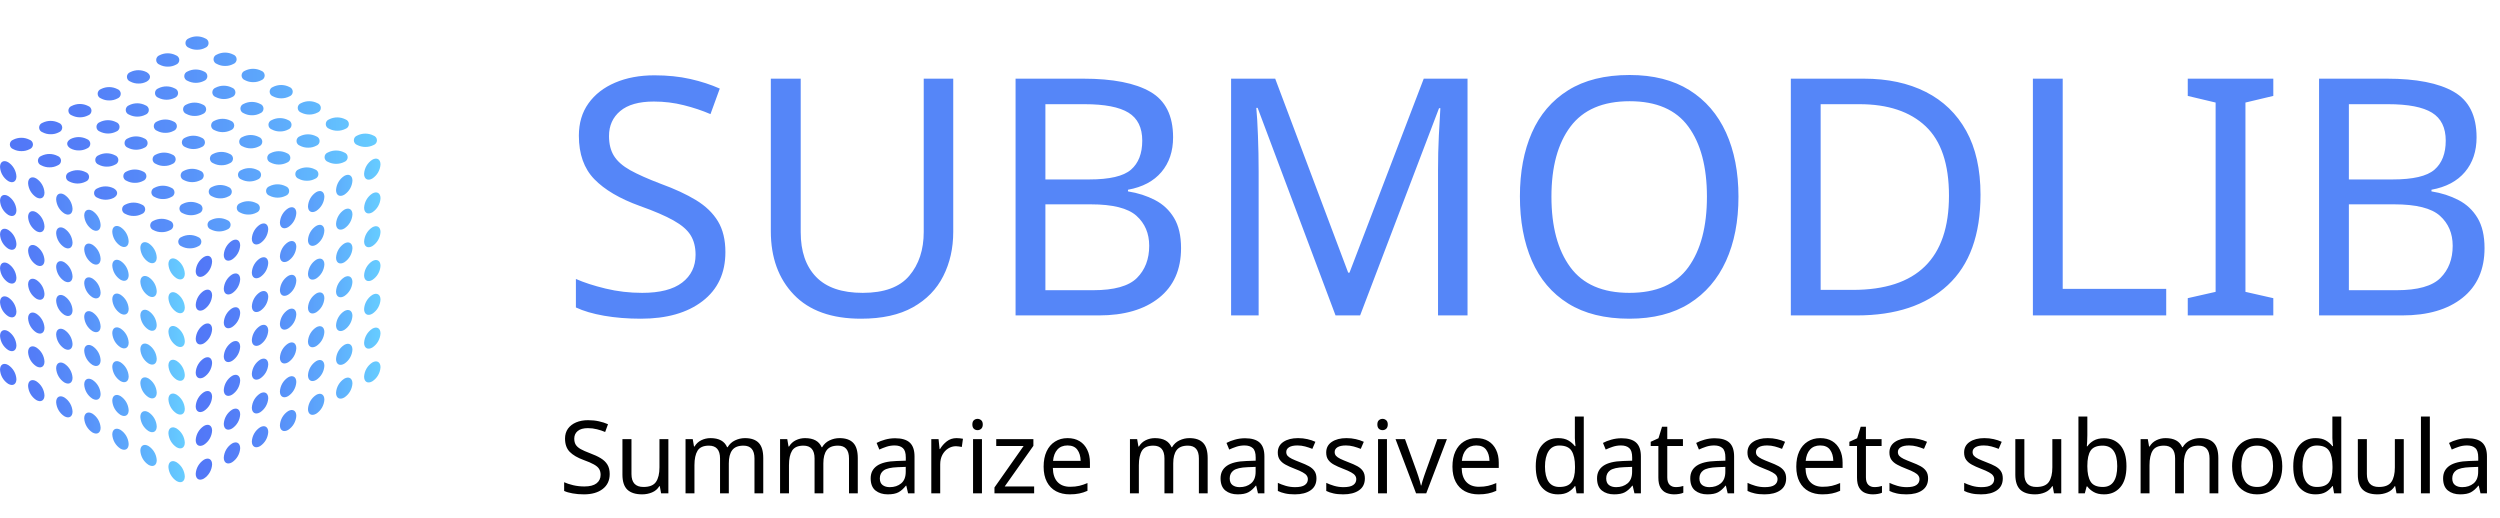
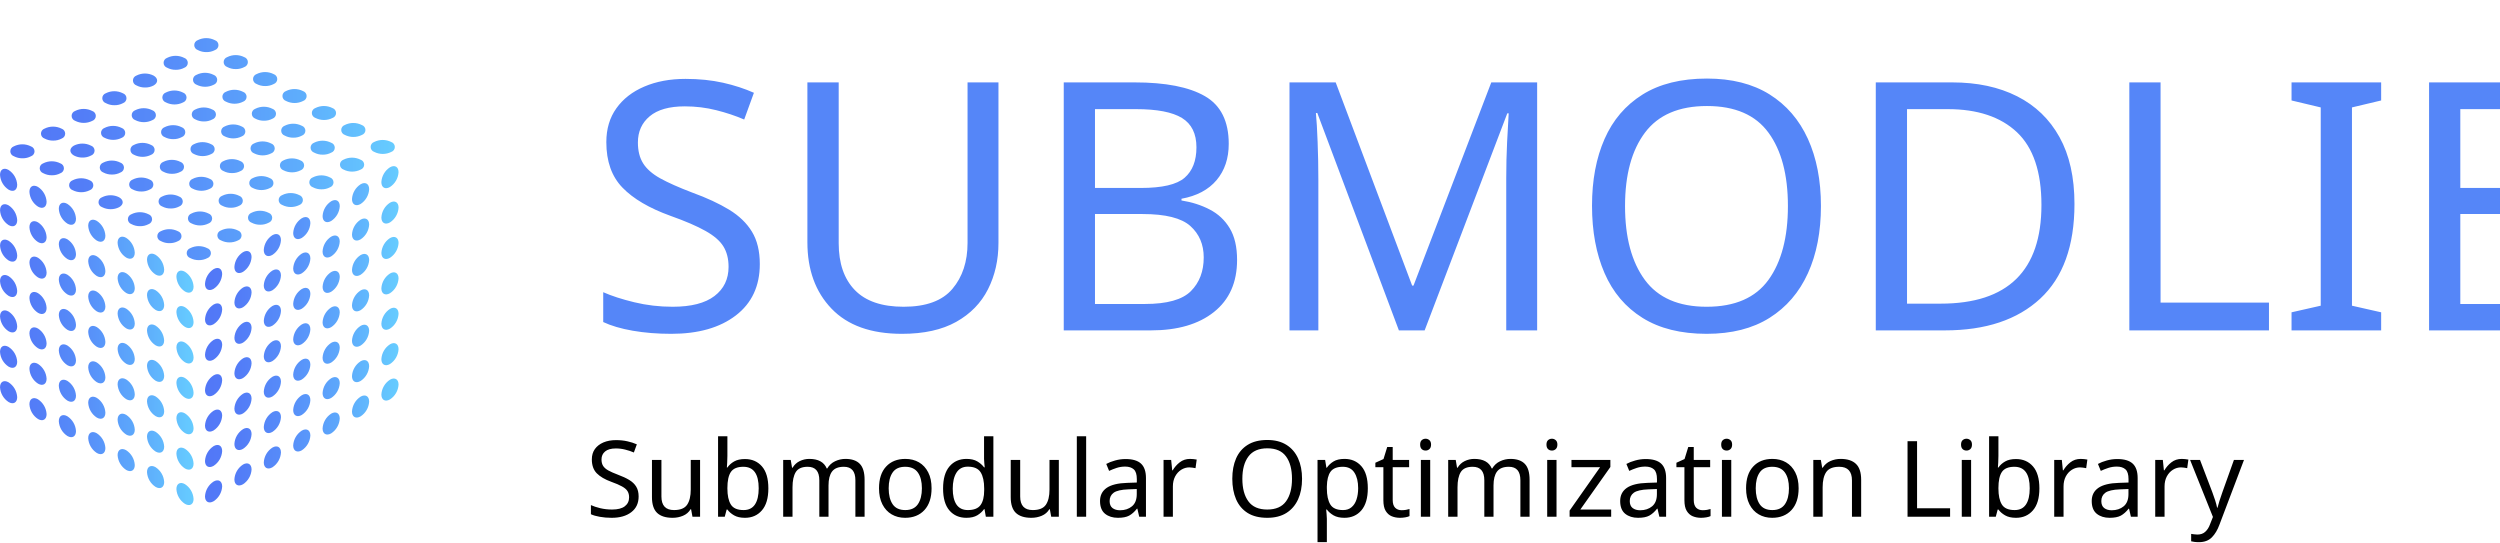
- <svg xmlns="http://www.w3.org/2000/svg" width="618.227" height="128" viewBox="0 0 618.227 128">
+ <svg xmlns="http://www.w3.org/2000/svg" width="590.227" height="128" viewBox="0 0 590.227 128">
  <defs>
    <linearGradient id="linear-gradient" y1="0.5" x2="1" y2="0.5" gradientUnits="objectBoundingBox">
      <stop offset="0" stop-color="#5277f7" />
      <stop offset="0.185" stop-color="#537df7" />
      <stop offset="0.445" stop-color="#578ff9" />
      <stop offset="0.749" stop-color="#5eadfc" />
      <stop offset="1" stop-color="#6cf" />
    </linearGradient>
  </defs>
  <g id="Group_255" data-name="Group 255" transform="translate(-1211.807 -540)">
    <g id="Group_107" data-name="Group 107" transform="translate(994.034 -81)">
-       <text id="Summarize_massive_datasets_submodular" data-name="Summarize massive datasets submodular" transform="translate(356 743)" font-size="25" font-family="SFCompactText-Regular, SF Text">
-         <tspan x="0" y="0">Summarize massive datasets submodular</tspan>
+       <text id="Submodular_Optimization_Library" data-name="Submodular Optimization Library" transform="translate(356 743)" font-size="25" font-family="SFCompactText-Regular, SF Text">
+         <tspan x="0" y="0">Submodular Optimization Library</tspan>
      </text>
      <text id="SUBMODLIB" transform="translate(356 699)" fill="#5586f8" font-size="82" font-family="SFCompactText-Medium, SF Text" font-weight="500">
        <tspan x="0" y="0">SUBMODLIB</tspan>
      </text>
    </g>
    <g id="Group_217" data-name="Group 217" transform="translate(675.56 399.406)">
      <path id="Path_573" data-name="Path 573" d="M566.037,191.778c-1.12-.647-2.029-.129-2.029,1.156a4.467,4.467,0,0,0,2.029,3.5c1.119.647,2.028.129,2.028-1.156A4.469,4.469,0,0,0,566.037,191.778ZM559.1,187.77c-1.119-.646-2.028-.129-2.028,1.156a4.473,4.473,0,0,0,2.028,3.5c1.121.646,2.028.129,2.028-1.156A4.469,4.469,0,0,0,559.1,187.77Zm13.881,8.014c-1.12-.646-2.029-.129-2.029,1.156a4.471,4.471,0,0,0,2.029,3.5c1.119.646,2.028.129,2.028-1.156A4.471,4.471,0,0,0,572.977,195.784Zm-20.821-12.02c-1.121-.647-2.028-.13-2.028,1.156a4.465,4.465,0,0,0,2.028,3.5c1.119.647,2.028.129,2.028-1.156A4.469,4.469,0,0,0,552.156,183.764Zm-6.94-4.008c-1.121-.646-2.028-.129-2.028,1.156a4.469,4.469,0,0,0,2.028,3.5c1.119.646,2.028.129,2.028-1.156A4.473,4.473,0,0,0,545.216,179.756Zm-6.941-4.006c-1.119-.647-2.028-.13-2.028,1.156a4.468,4.468,0,0,0,2.028,3.5c1.12.647,2.029.129,2.029-1.156A4.467,4.467,0,0,0,538.275,175.75Zm41.642,28.7c1.12.647,2.028.129,2.028-1.156a4.465,4.465,0,0,0-2.028-3.5c-1.121-.647-2.028-.129-2.028,1.156A4.465,4.465,0,0,0,579.917,204.446Zm-13.88-4.31c-1.12-.647-2.029-.13-2.029,1.155a4.471,4.471,0,0,0,2.029,3.5c1.119.646,2.028.129,2.028-1.156A4.469,4.469,0,0,0,566.037,200.135Zm-6.941-4.008c-1.119-.647-2.028-.129-2.028,1.156a4.469,4.469,0,0,0,2.028,3.5c1.121.647,2.028.13,2.028-1.156A4.465,4.465,0,0,0,559.1,196.128Zm-6.94-4.008c-1.121-.646-2.028-.129-2.028,1.156a4.467,4.467,0,0,0,2.028,3.5c1.119.646,2.028.129,2.028-1.156A4.473,4.473,0,0,0,552.156,192.12Zm27.761,16.028c-1.121-.646-2.028-.129-2.028,1.156a4.469,4.469,0,0,0,2.028,3.5c1.12.646,2.028.129,2.028-1.156A4.469,4.469,0,0,0,579.917,208.148Zm-34.7-20.034c-1.121-.647-2.028-.129-2.028,1.156a4.465,4.465,0,0,0,2.028,3.5c1.119.647,2.028.13,2.028-1.156A4.469,4.469,0,0,0,545.216,188.114Zm27.761,16.028c-1.12-.647-2.029-.129-2.029,1.156a4.467,4.467,0,0,0,2.029,3.5c1.119.647,2.028.129,2.028-1.156A4.469,4.469,0,0,0,572.977,204.142Zm-34.7-20.036c-1.119-.646-2.028-.129-2.028,1.156a4.469,4.469,0,0,0,2.028,3.5c1.12.646,2.029.129,2.029-1.156A4.471,4.471,0,0,0,538.275,184.106Zm41.642,32.4c-1.121-.646-2.028-.129-2.028,1.156a4.465,4.465,0,0,0,2.028,3.5c1.12.647,2.028.13,2.028-1.156A4.467,4.467,0,0,0,579.917,216.505Zm-34.7-20.034c-1.121-.647-2.028-.13-2.028,1.156a4.465,4.465,0,0,0,2.028,3.5c1.119.647,2.028.129,2.028-1.156A4.469,4.469,0,0,0,545.216,196.471Zm-6.941-4.008c-1.119-.646-2.028-.129-2.028,1.156a4.472,4.472,0,0,0,2.028,3.5c1.12.646,2.029.129,2.029-1.156A4.471,4.471,0,0,0,538.275,192.463ZM559.1,204.485c-1.119-.647-2.028-.129-2.028,1.156a4.469,4.469,0,0,0,2.028,3.5c1.121.646,2.028.129,2.028-1.156A4.465,4.465,0,0,0,559.1,204.485Zm13.881,8.013c-1.12-.646-2.029-.129-2.029,1.157a4.467,4.467,0,0,0,2.029,3.5C574.1,217.8,575,217.281,575,216A4.473,4.473,0,0,0,572.977,212.5Zm-6.94-4.006c-1.12-.646-2.029-.129-2.029,1.156a4.467,4.467,0,0,0,2.029,3.5c1.119.647,2.028.13,2.028-1.156A4.471,4.471,0,0,0,566.037,208.491Zm-13.881-8.014c-1.121-.646-2.028-.129-2.028,1.156a4.469,4.469,0,0,0,2.028,3.5c1.119.646,2.028.129,2.028-1.156A4.473,4.473,0,0,0,552.156,200.477Zm-6.94,4.35c-1.121-.646-2.028-.129-2.028,1.156a4.467,4.467,0,0,0,2.028,3.5c1.119.646,2.028.129,2.028-1.156A4.473,4.473,0,0,0,545.216,204.827Zm13.88,8.014c-1.119-.646-2.028-.129-2.028,1.156a4.471,4.471,0,0,0,2.028,3.5c1.121.646,2.028.129,2.028-1.156A4.469,4.469,0,0,0,559.1,212.841Zm13.881,8.014c-1.12-.646-2.029-.129-2.029,1.156a4.471,4.471,0,0,0,2.029,3.5c1.119.646,2.028.129,2.028-1.156A4.471,4.471,0,0,0,572.977,220.855Zm-20.821-12.02c-1.121-.647-2.028-.129-2.028,1.156a4.465,4.465,0,0,0,2.028,3.5c1.119.647,2.028.129,2.028-1.156A4.469,4.469,0,0,0,552.156,208.835Zm13.881,8.014c-1.12-.647-2.029-.129-2.029,1.156a4.467,4.467,0,0,0,2.029,3.5c1.119.647,2.028.129,2.028-1.156A4.469,4.469,0,0,0,566.037,216.849Zm-27.762-16.028c-1.119-.647-2.028-.129-2.028,1.156a4.468,4.468,0,0,0,2.028,3.5c1.12.647,2.029.13,2.029-1.156A4.467,4.467,0,0,0,538.275,200.821Zm41.642,24.042c-1.121-.647-2.028-.13-2.028,1.156a4.465,4.465,0,0,0,2.028,3.5c1.12.647,2.028.129,2.028-1.156A4.465,4.465,0,0,0,579.917,224.863Zm-27.761-7.672c-1.121-.646-2.028-.129-2.028,1.157a4.465,4.465,0,0,0,2.028,3.5c1.119.646,2.028.129,2.028-1.156A4.473,4.473,0,0,0,552.156,217.191Zm27.761,16.028c-1.121-.646-2.028-.129-2.028,1.156a4.467,4.467,0,0,0,2.028,3.5c1.12.646,2.028.129,2.028-1.156A4.469,4.469,0,0,0,579.917,233.219Zm-6.94-4.006c-1.12-.646-2.029-.129-2.029,1.156a4.467,4.467,0,0,0,2.029,3.5c1.119.647,2.028.13,2.028-1.156A4.469,4.469,0,0,0,572.977,229.212Zm-6.94-4.008c-1.12-.646-2.029-.129-2.029,1.156a4.467,4.467,0,0,0,2.029,3.5c1.119.646,2.028.129,2.028-1.156A4.473,4.473,0,0,0,566.037,225.2Zm-20.821-12.02c-1.121-.646-2.028-.129-2.028,1.156a4.469,4.469,0,0,0,2.028,3.5c1.119.646,2.028.129,2.028-1.157A4.469,4.469,0,0,0,545.216,213.184ZM559.1,221.2c-1.119-.646-2.028-.129-2.028,1.156a4.469,4.469,0,0,0,2.028,3.5c1.121.647,2.028.13,2.028-1.156A4.465,4.465,0,0,0,559.1,221.2Zm-20.821-12.02c-1.119-.647-2.028-.13-2.028,1.156a4.468,4.468,0,0,0,2.028,3.5c1.12.646,2.029.129,2.029-1.156A4.467,4.467,0,0,0,538.275,209.178Zm6.941,12.364c-1.121-.647-2.028-.129-2.028,1.156a4.465,4.465,0,0,0,2.028,3.5c1.119.647,2.028.129,2.028-1.156A4.469,4.469,0,0,0,545.216,221.542Zm34.7,20.034c-1.121-.646-2.028-.129-2.028,1.156a4.469,4.469,0,0,0,2.028,3.5c1.12.646,2.028.129,2.028-1.156A4.468,4.468,0,0,0,579.917,241.576Zm-27.761-16.028c-1.121-.646-2.028-.129-2.028,1.156a4.469,4.469,0,0,0,2.028,3.5c1.119.646,2.028.129,2.028-1.156A4.471,4.471,0,0,0,552.156,225.548Zm13.881,8.014c-1.12-.646-2.029-.129-2.029,1.156a4.471,4.471,0,0,0,2.029,3.5c1.119.646,2.028.129,2.028-1.156A4.471,4.471,0,0,0,566.037,233.562Zm6.94,4.008c-1.12-.647-2.029-.13-2.029,1.156a4.467,4.467,0,0,0,2.029,3.5c1.119.647,2.028.129,2.028-1.156A4.469,4.469,0,0,0,572.977,237.57ZM559.1,229.556c-1.119-.647-2.028-.129-2.028,1.156a4.469,4.469,0,0,0,2.028,3.5c1.121.647,2.028.129,2.028-1.156A4.465,4.465,0,0,0,559.1,229.556Zm-20.821-12.022c-1.119-.646-2.028-.129-2.028,1.156a4.47,4.47,0,0,0,2.028,3.5c1.12.646,2.029.129,2.029-1.156A4.471,4.471,0,0,0,538.275,217.534Zm0,8.357c-1.119-.647-2.028-.129-2.028,1.156a4.468,4.468,0,0,0,2.028,3.5c1.12.647,2.029.13,2.029-1.156A4.467,4.467,0,0,0,538.275,225.891Zm6.941,4.006c-1.121-.646-2.028-.129-2.028,1.156a4.467,4.467,0,0,0,2.028,3.5c1.119.646,2.028.129,2.028-1.156A4.473,4.473,0,0,0,545.216,229.9Zm20.821,12.022c-1.12-.647-2.029-.129-2.029,1.156a4.467,4.467,0,0,0,2.029,3.5c1.119.647,2.028.13,2.028-1.156A4.469,4.469,0,0,0,566.037,241.919Zm13.88,8.014c-1.121-.647-2.028-.129-2.028,1.156a4.465,4.465,0,0,0,2.028,3.5c1.12.647,2.028.13,2.028-1.156A4.465,4.465,0,0,0,579.917,249.933Zm-6.94-4.008c-1.12-.646-2.029-.129-2.029,1.156a4.471,4.471,0,0,0,2.029,3.5c1.119.646,2.028.129,2.028-1.156A4.473,4.473,0,0,0,572.977,245.926ZM559.1,237.912c-1.119-.646-2.028-.129-2.028,1.156a4.471,4.471,0,0,0,2.028,3.5c1.121.646,2.028.129,2.028-1.156A4.469,4.469,0,0,0,559.1,237.912Zm-6.94-4.006c-1.121-.647-2.028-.129-2.028,1.156a4.465,4.465,0,0,0,2.028,3.5c1.119.647,2.028.13,2.028-1.156A4.469,4.469,0,0,0,552.156,233.905Z" transform="translate(0 4.969)" fill="url(#linear-gradient)" />
      <path id="Path_574" data-name="Path 574" d="M578.875,199.268a4.469,4.469,0,0,0-2.028,3.5c0,1.285.908,1.8,2.028,1.156a4.465,4.465,0,0,0,2.028-3.5C580.9,199.139,580,198.62,578.875,199.268ZM599.7,187.246a4.471,4.471,0,0,0-2.029,3.5c0,1.285.908,1.8,2.029,1.156a4.471,4.471,0,0,0,2.028-3.5C601.723,187.117,600.815,186.6,599.7,187.246Zm6.94-4.006a4.465,4.465,0,0,0-2.028,3.5c0,1.286.907,1.8,2.028,1.156a4.466,4.466,0,0,0,2.028-3.5C608.663,183.111,607.756,182.593,606.636,183.24Zm6.94-4.008a4.472,4.472,0,0,0-2.028,3.5c0,1.285.908,1.8,2.028,1.156a4.469,4.469,0,0,0,2.029-3.5C615.6,179.1,614.7,178.586,613.576,179.232ZM585.815,195.26a4.473,4.473,0,0,0-2.028,3.5c0,1.285.908,1.8,2.028,1.156a4.469,4.469,0,0,0,2.029-3.5C587.843,195.131,586.935,194.614,585.815,195.26Zm34.7-15.381a4.468,4.468,0,0,0,2.028-3.5c0-1.285-.908-1.8-2.028-1.156a4.468,4.468,0,0,0-2.029,3.5C618.488,180.009,619.4,180.527,620.517,179.879Zm-27.761,11.374a4.467,4.467,0,0,0-2.029,3.5c0,1.286.908,1.8,2.029,1.156a4.468,4.468,0,0,0,2.028-3.5C594.783,191.125,593.875,190.607,592.756,191.254Zm0,8.356a4.471,4.471,0,0,0-2.029,3.5c0,1.285.908,1.8,2.029,1.156a4.47,4.47,0,0,0,2.028-3.5C594.783,199.481,593.875,198.964,592.756,199.61Zm13.88-8.013a4.466,4.466,0,0,0-2.028,3.5c0,1.285.907,1.8,2.028,1.156a4.466,4.466,0,0,0,2.028-3.5C608.663,191.467,607.756,190.95,606.636,191.6ZM599.7,195.6a4.467,4.467,0,0,0-2.029,3.5c0,1.285.908,1.8,2.029,1.156a4.473,4.473,0,0,0,2.028-3.5C601.723,195.475,600.815,194.957,599.7,195.6Zm-13.881,8.014a4.471,4.471,0,0,0-2.028,3.5c0,1.286.908,1.8,2.028,1.156a4.467,4.467,0,0,0,2.029-3.5C587.843,203.489,586.935,202.971,585.815,203.617Zm27.761-16.028a4.471,4.471,0,0,0-2.028,3.5c0,1.285.908,1.8,2.028,1.156a4.471,4.471,0,0,0,2.029-3.5C615.6,187.461,614.7,186.943,613.576,187.589Zm-34.7,20.034a4.473,4.473,0,0,0-2.028,3.5c0,1.285.908,1.8,2.028,1.156a4.468,4.468,0,0,0,2.028-3.5C580.9,207.5,580,206.978,578.875,207.624Zm41.642-24.041a4.466,4.466,0,0,0-2.029,3.5c0,1.285.908,1.8,2.029,1.156a4.468,4.468,0,0,0,2.028-3.5C622.544,183.453,621.636,182.936,620.517,183.583Zm-6.941,12.364a4.468,4.468,0,0,0-2.028,3.5c0,1.286.908,1.8,2.028,1.156a4.467,4.467,0,0,0,2.029-3.5C615.6,195.818,614.7,195.3,613.576,195.947Zm-13.88,8.014a4.467,4.467,0,0,0-2.029,3.5c0,1.285.908,1.8,2.029,1.156a4.469,4.469,0,0,0,2.028-3.5C601.723,203.832,600.815,203.314,599.7,203.961Zm-13.881,8.014a4.469,4.469,0,0,0-2.028,3.5c0,1.285.908,1.8,2.028,1.156a4.467,4.467,0,0,0,2.029-3.5C587.843,211.845,586.935,211.327,585.815,211.975Zm6.941-4.008a4.469,4.469,0,0,0-2.029,3.5c0,1.285.908,1.8,2.029,1.156a4.472,4.472,0,0,0,2.028-3.5C594.783,207.838,593.875,207.321,592.756,207.967Zm27.761-16.028a4.471,4.471,0,0,0-2.029,3.5c0,1.285.908,1.8,2.029,1.156a4.471,4.471,0,0,0,2.028-3.5C622.544,191.81,621.636,191.293,620.517,191.939Zm-13.881,8.014a4.469,4.469,0,0,0-2.028,3.5c0,1.285.907,1.8,2.028,1.156a4.468,4.468,0,0,0,2.028-3.5C608.663,199.824,607.756,199.307,606.636,199.953Zm-27.761,16.028a4.471,4.471,0,0,0-2.028,3.5c0,1.285.908,1.8,2.028,1.156a4.469,4.469,0,0,0,2.028-3.5C580.9,215.852,580,215.335,578.875,215.981ZM620.517,200.3a4.467,4.467,0,0,0-2.029,3.5c0,1.285.908,1.8,2.029,1.156a4.473,4.473,0,0,0,2.028-3.5C622.544,200.168,621.636,199.65,620.517,200.3Zm-6.941,4.006a4.472,4.472,0,0,0-2.028,3.5c0,1.285.908,1.8,2.028,1.156a4.469,4.469,0,0,0,2.029-3.5C615.6,204.174,614.7,203.657,613.576,204.3Zm-34.7,20.036a4.469,4.469,0,0,0-2.028,3.5c0,1.286.908,1.8,2.028,1.156a4.466,4.466,0,0,0,2.028-3.5C580.9,224.21,580,223.691,578.875,224.338Zm6.94-4.008a4.473,4.473,0,0,0-2.028,3.5c0,1.285.908,1.8,2.028,1.156a4.469,4.469,0,0,0,2.029-3.5C587.843,220.2,586.935,219.685,585.815,220.331Zm6.941-4.006a4.467,4.467,0,0,0-2.029,3.5c0,1.286.908,1.8,2.029,1.156a4.468,4.468,0,0,0,2.028-3.5C594.783,216.2,593.875,215.677,592.756,216.324Zm6.94-4.008a4.471,4.471,0,0,0-2.029,3.5c0,1.285.908,1.8,2.029,1.156a4.473,4.473,0,0,0,2.028-3.5C601.723,212.188,600.815,211.671,599.7,212.317Zm6.94-4.006a4.465,4.465,0,0,0-2.028,3.5c0,1.286.907,1.8,2.028,1.156a4.466,4.466,0,0,0,2.028-3.5C608.663,208.182,607.756,207.663,606.636,208.31Zm-13.88,16.37a4.471,4.471,0,0,0-2.029,3.5c0,1.285.908,1.8,2.029,1.156a4.469,4.469,0,0,0,2.028-3.5C594.783,224.552,593.875,224.034,592.756,224.681Zm-6.941,4.008a4.471,4.471,0,0,0-2.028,3.5c0,1.285.908,1.8,2.028,1.155a4.467,4.467,0,0,0,2.029-3.5C587.843,228.559,586.935,228.042,585.815,228.688Zm-6.94,4.006a4.473,4.473,0,0,0-2.028,3.5c0,1.285.908,1.8,2.028,1.156a4.468,4.468,0,0,0,2.028-3.5C580.9,232.566,580,232.048,578.875,232.695Zm20.821-12.02a4.469,4.469,0,0,0-2.029,3.5c0,1.285.908,1.8,2.029,1.156a4.473,4.473,0,0,0,2.028-3.5C601.723,220.545,600.815,220.028,599.7,220.674Zm13.88-8.014a4.472,4.472,0,0,0-2.028,3.5c0,1.285.908,1.8,2.028,1.156a4.471,4.471,0,0,0,2.029-3.5C615.6,212.531,614.7,212.014,613.576,212.66Zm-6.94,4.008a4.465,4.465,0,0,0-2.028,3.5c0,1.285.907,1.8,2.028,1.156a4.466,4.466,0,0,0,2.028-3.5C608.663,216.538,607.756,216.02,606.636,216.668Zm13.881-8.014a4.467,4.467,0,0,0-2.029,3.5c0,1.285.908,1.8,2.029,1.156a4.469,4.469,0,0,0,2.028-3.5C622.544,208.525,621.636,208.007,620.517,208.654Zm-34.7,28.392a4.469,4.469,0,0,0-2.028,3.5c0,1.285.908,1.8,2.028,1.156a4.467,4.467,0,0,0,2.029-3.5C587.843,236.915,586.935,236.4,585.815,237.045Zm34.7-20.034a4.467,4.467,0,0,0-2.029,3.5c0,1.285.908,1.8,2.029,1.156a4.473,4.473,0,0,0,2.028-3.5C622.544,216.881,621.636,216.364,620.517,217.011Zm-6.941,4.006a4.468,4.468,0,0,0-2.028,3.5c0,1.286.908,1.8,2.028,1.156a4.467,4.467,0,0,0,2.029-3.5C615.6,220.889,614.7,220.37,613.576,221.017Zm-34.7,20.034a4.473,4.473,0,0,0-2.028,3.5c0,1.285.908,1.8,2.028,1.156a4.469,4.469,0,0,0,2.028-3.5C580.9,240.923,580,240.406,578.875,241.052Zm20.821-12.02a4.467,4.467,0,0,0-2.029,3.5c0,1.286.908,1.8,2.029,1.156a4.469,4.469,0,0,0,2.028-3.5C601.723,228.9,600.815,228.384,599.7,229.031Zm6.94-4.008a4.469,4.469,0,0,0-2.028,3.5c0,1.285.907,1.8,2.028,1.156a4.47,4.47,0,0,0,2.028-3.5C608.663,224.9,607.756,224.378,606.636,225.024Zm-13.88,8.014a4.471,4.471,0,0,0-2.029,3.5c0,1.285.908,1.8,2.029,1.156a4.472,4.472,0,0,0,2.028-3.5C594.783,232.909,593.875,232.392,592.756,233.038Zm-13.881,16.371a4.469,4.469,0,0,0-2.028,3.5c0,1.285.908,1.8,2.028,1.155a4.465,4.465,0,0,0,2.028-3.5C580.9,249.28,580,248.762,578.875,249.409Zm6.94-4.008a4.473,4.473,0,0,0-2.028,3.5c0,1.285.908,1.8,2.028,1.156a4.469,4.469,0,0,0,2.029-3.5C587.843,245.273,586.935,244.755,585.815,245.4Zm13.881-8.014a4.471,4.471,0,0,0-2.029,3.5c0,1.285.908,1.8,2.029,1.156a4.469,4.469,0,0,0,2.028-3.5C601.723,237.259,600.815,236.741,599.7,237.388Zm6.94-4.006a4.467,4.467,0,0,0-2.028,3.5c0,1.286.907,1.8,2.028,1.156a4.466,4.466,0,0,0,2.028-3.5C608.663,233.252,607.756,232.735,606.636,233.381Zm-13.88,8.014a4.468,4.468,0,0,0-2.029,3.5c0,1.286.908,1.8,2.029,1.156a4.468,4.468,0,0,0,2.028-3.5C594.783,241.266,593.875,240.748,592.756,241.4Zm20.82-12.022a4.472,4.472,0,0,0-2.028,3.5c0,1.285.908,1.8,2.028,1.156a4.467,4.467,0,0,0,2.029-3.5C615.6,229.245,614.7,228.727,613.576,229.374Zm6.941-4.006a4.469,4.469,0,0,0-2.029,3.5c0,1.285.908,1.8,2.029,1.155a4.469,4.469,0,0,0,2.028-3.5C622.544,225.238,621.636,224.721,620.517,225.367Z" transform="translate(7.796 4.869)" fill="url(#linear-gradient)" />
      <path id="Union_1" data-name="Union 1" d="M42.486,51.928a1.233,1.233,0,0,1-.013-2.336,4.471,4.471,0,0,1,4.043.008,1.232,1.232,0,0,1,.013,2.334,4.116,4.116,0,0,1-2.012.48A4.16,4.16,0,0,1,42.486,51.928ZM35.545,47.92a1.232,1.232,0,0,1-.012-2.333,4.468,4.468,0,0,1,4.043.006,1.232,1.232,0,0,1,.012,2.334,4.112,4.112,0,0,1-2.01.481A4.157,4.157,0,0,1,35.545,47.92Zm14.178-.172a1.231,1.231,0,0,1-.013-2.333,4.469,4.469,0,0,1,4.042.006,1.232,1.232,0,0,1,.014,2.334,4.461,4.461,0,0,1-4.043-.008ZM28.6,43.914a1.233,1.233,0,0,1-.013-2.336,4.471,4.471,0,0,1,4.043.008,1.232,1.232,0,0,1,.013,2.334,4.115,4.115,0,0,1-2.011.48A4.161,4.161,0,0,1,28.6,43.914Zm14.178-.172a1.233,1.233,0,0,1-.013-2.336,4.468,4.468,0,0,1,4.044.009,1.232,1.232,0,0,1,.013,2.333,4.475,4.475,0,0,1-4.044-.006Zm14.176-.172a1.232,1.232,0,0,1-.012-2.334,4.468,4.468,0,0,1,4.043.008A1.232,1.232,0,0,1,61,43.577a4.108,4.108,0,0,1-2.009.48A4.166,4.166,0,0,1,56.959,43.57ZM21.664,39.906a1.231,1.231,0,0,1-.013-2.333,4.471,4.471,0,0,1,4.043.006c1.121.648,1.127,1.692.013,2.334a4.461,4.461,0,0,1-4.043-.008Zm14.178-.172A1.231,1.231,0,0,1,35.83,37.4a4.471,4.471,0,0,1,4.043.006,1.233,1.233,0,0,1,.012,2.336,4.106,4.106,0,0,1-2.008.48A4.152,4.152,0,0,1,35.843,39.734Zm14.176-.172a1.232,1.232,0,0,1-.012-2.333,4.471,4.471,0,0,1,4.043.006,1.233,1.233,0,0,1,.012,2.336,4.1,4.1,0,0,1-2.008.48A4.163,4.163,0,0,1,50.019,39.562ZM64.2,39.392a1.232,1.232,0,0,1-.013-2.334,4.472,4.472,0,0,1,4.044.006,1.233,1.233,0,0,1,.013,2.336,4.47,4.47,0,0,1-4.043-.008ZM14.725,35.9a1.233,1.233,0,0,1-.014-2.336,4.471,4.471,0,0,1,4.043.008,1.232,1.232,0,0,1,.013,2.334,4.472,4.472,0,0,1-4.042-.006ZM28.9,35.728a1.232,1.232,0,0,1-.012-2.334,4.465,4.465,0,0,1,4.043.008,1.232,1.232,0,0,1,.012,2.333,4.115,4.115,0,0,1-2.01.48A4.162,4.162,0,0,1,28.9,35.728Zm14.178-.172a1.232,1.232,0,0,1-.014-2.334,4.468,4.468,0,0,1,4.043.008,1.231,1.231,0,0,1,.013,2.333,4.463,4.463,0,0,1-4.042-.006Zm14.177-.172a1.232,1.232,0,0,1-.013-2.334,4.468,4.468,0,0,1,4.043.008,1.232,1.232,0,0,1,.013,2.333,4.466,4.466,0,0,1-4.043-.006Zm14.177-.172a1.232,1.232,0,0,1-.013-2.334,4.471,4.471,0,0,1,4.043.007,1.231,1.231,0,0,1,.012,2.333,4.1,4.1,0,0,1-2.009.481A4.151,4.151,0,0,1,71.435,35.213ZM7.784,31.892a1.232,1.232,0,0,1-.013-2.333,4.471,4.471,0,0,1,4.043.006,1.232,1.232,0,0,1,.012,2.334,4.092,4.092,0,0,1-2.008.481A4.155,4.155,0,0,1,7.784,31.892Zm14.177-.172a1.232,1.232,0,0,1-.013-2.333,4.471,4.471,0,0,1,4.043.006,1.233,1.233,0,0,1,.013,2.336,4.109,4.109,0,0,1-2.008.48A4.159,4.159,0,0,1,21.962,31.72Zm14.178-.172a1.231,1.231,0,0,1-.014-2.333,4.471,4.471,0,0,1,4.043.006,1.233,1.233,0,0,1,.014,2.336,4.11,4.11,0,0,1-2.009.48A4.152,4.152,0,0,1,36.14,31.548Zm14.176-.171a1.232,1.232,0,0,1-.012-2.334,4.471,4.471,0,0,1,4.043.006,1.233,1.233,0,0,1,.012,2.336,4.108,4.108,0,0,1-2.009.48A4.157,4.157,0,0,1,50.316,31.378Zm14.178-.172a1.232,1.232,0,0,1-.014-2.334,4.471,4.471,0,0,1,4.043.006,1.233,1.233,0,0,1,.014,2.336,4.47,4.47,0,0,1-4.043-.008Zm14.177-.172a1.231,1.231,0,0,1-.013-2.333,4.465,4.465,0,0,1,4.043.006,1.232,1.232,0,0,1,.013,2.334,4.47,4.47,0,0,1-4.043-.008ZM.844,27.886A1.233,1.233,0,0,1,.83,25.55a4.468,4.468,0,0,1,4.043.009,1.231,1.231,0,0,1,.014,2.333,4.116,4.116,0,0,1-2.012.48A4.161,4.161,0,0,1,.844,27.886Zm14.177-.172c-1.12-.648-1.126-1.692-.013-2.334a4.468,4.468,0,0,1,4.043.007,1.231,1.231,0,0,1,.013,2.333,4.116,4.116,0,0,1-2.012.48A4.16,4.16,0,0,1,15.022,27.714ZM29.2,27.542a1.232,1.232,0,0,1-.012-2.334,4.466,4.466,0,0,1,4.042.008,1.232,1.232,0,0,1,.013,2.333,4.466,4.466,0,0,1-4.043-.006Zm14.177-.172a1.232,1.232,0,0,1-.012-2.334,4.468,4.468,0,0,1,4.044.008,1.232,1.232,0,0,1,.012,2.333,4.466,4.466,0,0,1-4.043-.006ZM57.555,27.2a1.232,1.232,0,0,1-.013-2.334,4.469,4.469,0,0,1,4.042.008,1.231,1.231,0,0,1,.014,2.333,4.466,4.466,0,0,1-4.043-.006Zm14.176-.172a1.232,1.232,0,0,1-.012-2.334,4.471,4.471,0,0,1,4.043.008,1.233,1.233,0,0,1,.012,2.336,4.1,4.1,0,0,1-2.008.479A4.162,4.162,0,0,1,71.731,27.027Zm14.178-.171a1.233,1.233,0,0,1-.012-2.336,4.471,4.471,0,0,1,4.043.007,1.233,1.233,0,0,1,.012,2.336,4.47,4.47,0,0,1-4.043-.008ZM8.081,23.706a1.231,1.231,0,0,1-.013-2.333,4.471,4.471,0,0,1,4.043.006,1.233,1.233,0,0,1,.013,2.336,4.11,4.11,0,0,1-2.009.48A4.155,4.155,0,0,1,8.081,23.706Zm14.177-.171a1.232,1.232,0,0,1-.012-2.334,4.471,4.471,0,0,1,4.043.006,1.233,1.233,0,0,1,.012,2.336,4.47,4.47,0,0,1-4.043-.008Zm14.177-.172a1.232,1.232,0,0,1-.013-2.334,4.468,4.468,0,0,1,4.044.008,1.232,1.232,0,0,1,.013,2.334,4.111,4.111,0,0,1-2.009.48A4.158,4.158,0,0,1,36.436,23.364Zm14.178-.172a1.231,1.231,0,0,1-.013-2.333,4.465,4.465,0,0,1,4.043.006,1.232,1.232,0,0,1,.013,2.334,4.47,4.47,0,0,1-4.043-.008Zm14.176-.172a1.232,1.232,0,0,1-.012-2.333,4.465,4.465,0,0,1,4.044.006,1.232,1.232,0,0,1,.012,2.334,4.1,4.1,0,0,1-2.009.48A4.157,4.157,0,0,1,64.791,23.02Zm14.178-.172a1.231,1.231,0,0,1-.013-2.333A4.468,4.468,0,0,1,83,20.522a1.232,1.232,0,0,1,.013,2.334,4.462,4.462,0,0,1-4.044-.008Zm-63.651-3.32a1.232,1.232,0,0,1-.013-2.334,4.468,4.468,0,0,1,4.043.008,1.231,1.231,0,0,1,.013,2.333,4.466,4.466,0,0,1-4.043-.006ZM29.5,19.357a1.232,1.232,0,0,1-.013-2.334,4.468,4.468,0,0,1,4.043.007,1.231,1.231,0,0,1,.013,2.333,4.466,4.466,0,0,1-4.043-.006Zm14.177-.172a1.232,1.232,0,0,1-.012-2.334,4.471,4.471,0,0,1,4.043.008,1.232,1.232,0,0,1,.012,2.333,4.1,4.1,0,0,1-2.01.481A4.15,4.15,0,0,1,43.673,19.185Zm14.177-.172a1.233,1.233,0,0,1-.013-2.334,4.472,4.472,0,0,1,4.044.008,1.233,1.233,0,0,1,.013,2.336,4.1,4.1,0,0,1-2.008.478A4.162,4.162,0,0,1,57.851,19.014Zm14.178-.171a1.233,1.233,0,0,1-.013-2.336,4.471,4.471,0,0,1,4.043.008,1.233,1.233,0,0,1,.013,2.336,4.47,4.47,0,0,1-4.043-.008ZM22.555,15.35a1.232,1.232,0,0,1-.012-2.334,4.468,4.468,0,0,1,4.043.008,1.232,1.232,0,0,1,.012,2.334,4.1,4.1,0,0,1-2.009.48A4.157,4.157,0,0,1,22.555,15.35Zm14.178-.172a1.232,1.232,0,0,1-.013-2.334,4.468,4.468,0,0,1,4.043.008,1.232,1.232,0,0,1,.013,2.334,4.47,4.47,0,0,1-4.043-.008Zm14.178-.172a1.231,1.231,0,0,1-.014-2.333,4.468,4.468,0,0,1,4.043.006,1.232,1.232,0,0,1,.013,2.334,4.459,4.459,0,0,1-4.042-.008Zm14.176-.172a1.232,1.232,0,0,1-.012-2.333,4.468,4.468,0,0,1,4.043.006,1.232,1.232,0,0,1,.012,2.334,4.462,4.462,0,0,1-4.043-.007ZM29.793,11.171a1.232,1.232,0,0,1-.013-2.334,4.471,4.471,0,0,1,4.043.008c1.12.647,1.126,1.692.013,2.333a4.1,4.1,0,0,1-2.012.481A4.146,4.146,0,0,1,29.793,11.171ZM43.972,11a1.233,1.233,0,0,1-.014-2.336A4.471,4.471,0,0,1,48,8.673a1.233,1.233,0,0,1,.014,2.336A4.47,4.47,0,0,1,43.972,11Zm14.176-.172a1.233,1.233,0,0,1-.012-2.336A4.471,4.471,0,0,1,62.18,8.5a1.233,1.233,0,0,1,.012,2.336,4.122,4.122,0,0,1-2.009.48A4.169,4.169,0,0,1,58.148,10.829ZM37.03,6.993a1.231,1.231,0,0,1-.012-2.333,4.466,4.466,0,0,1,4.042.006A1.232,1.232,0,0,1,41.074,7a4.108,4.108,0,0,1-2.009.48A4.155,4.155,0,0,1,37.03,6.993Zm14.177-.172A1.232,1.232,0,0,1,51.2,4.487a4.471,4.471,0,0,1,4.043.006,1.232,1.232,0,0,1,.013,2.334,4.115,4.115,0,0,1-2.011.481A4.15,4.15,0,0,1,51.208,6.821Zm-6.94-4.006A1.233,1.233,0,0,1,44.255.479,4.471,4.471,0,0,1,48.3.487a1.233,1.233,0,0,1,.013,2.336A4.114,4.114,0,0,1,46.3,3.3h-.007A4.146,4.146,0,0,1,44.268,2.815Z" transform="translate(538.682 149.594)" fill="url(#linear-gradient)" />
    </g>
  </g>
</svg>
